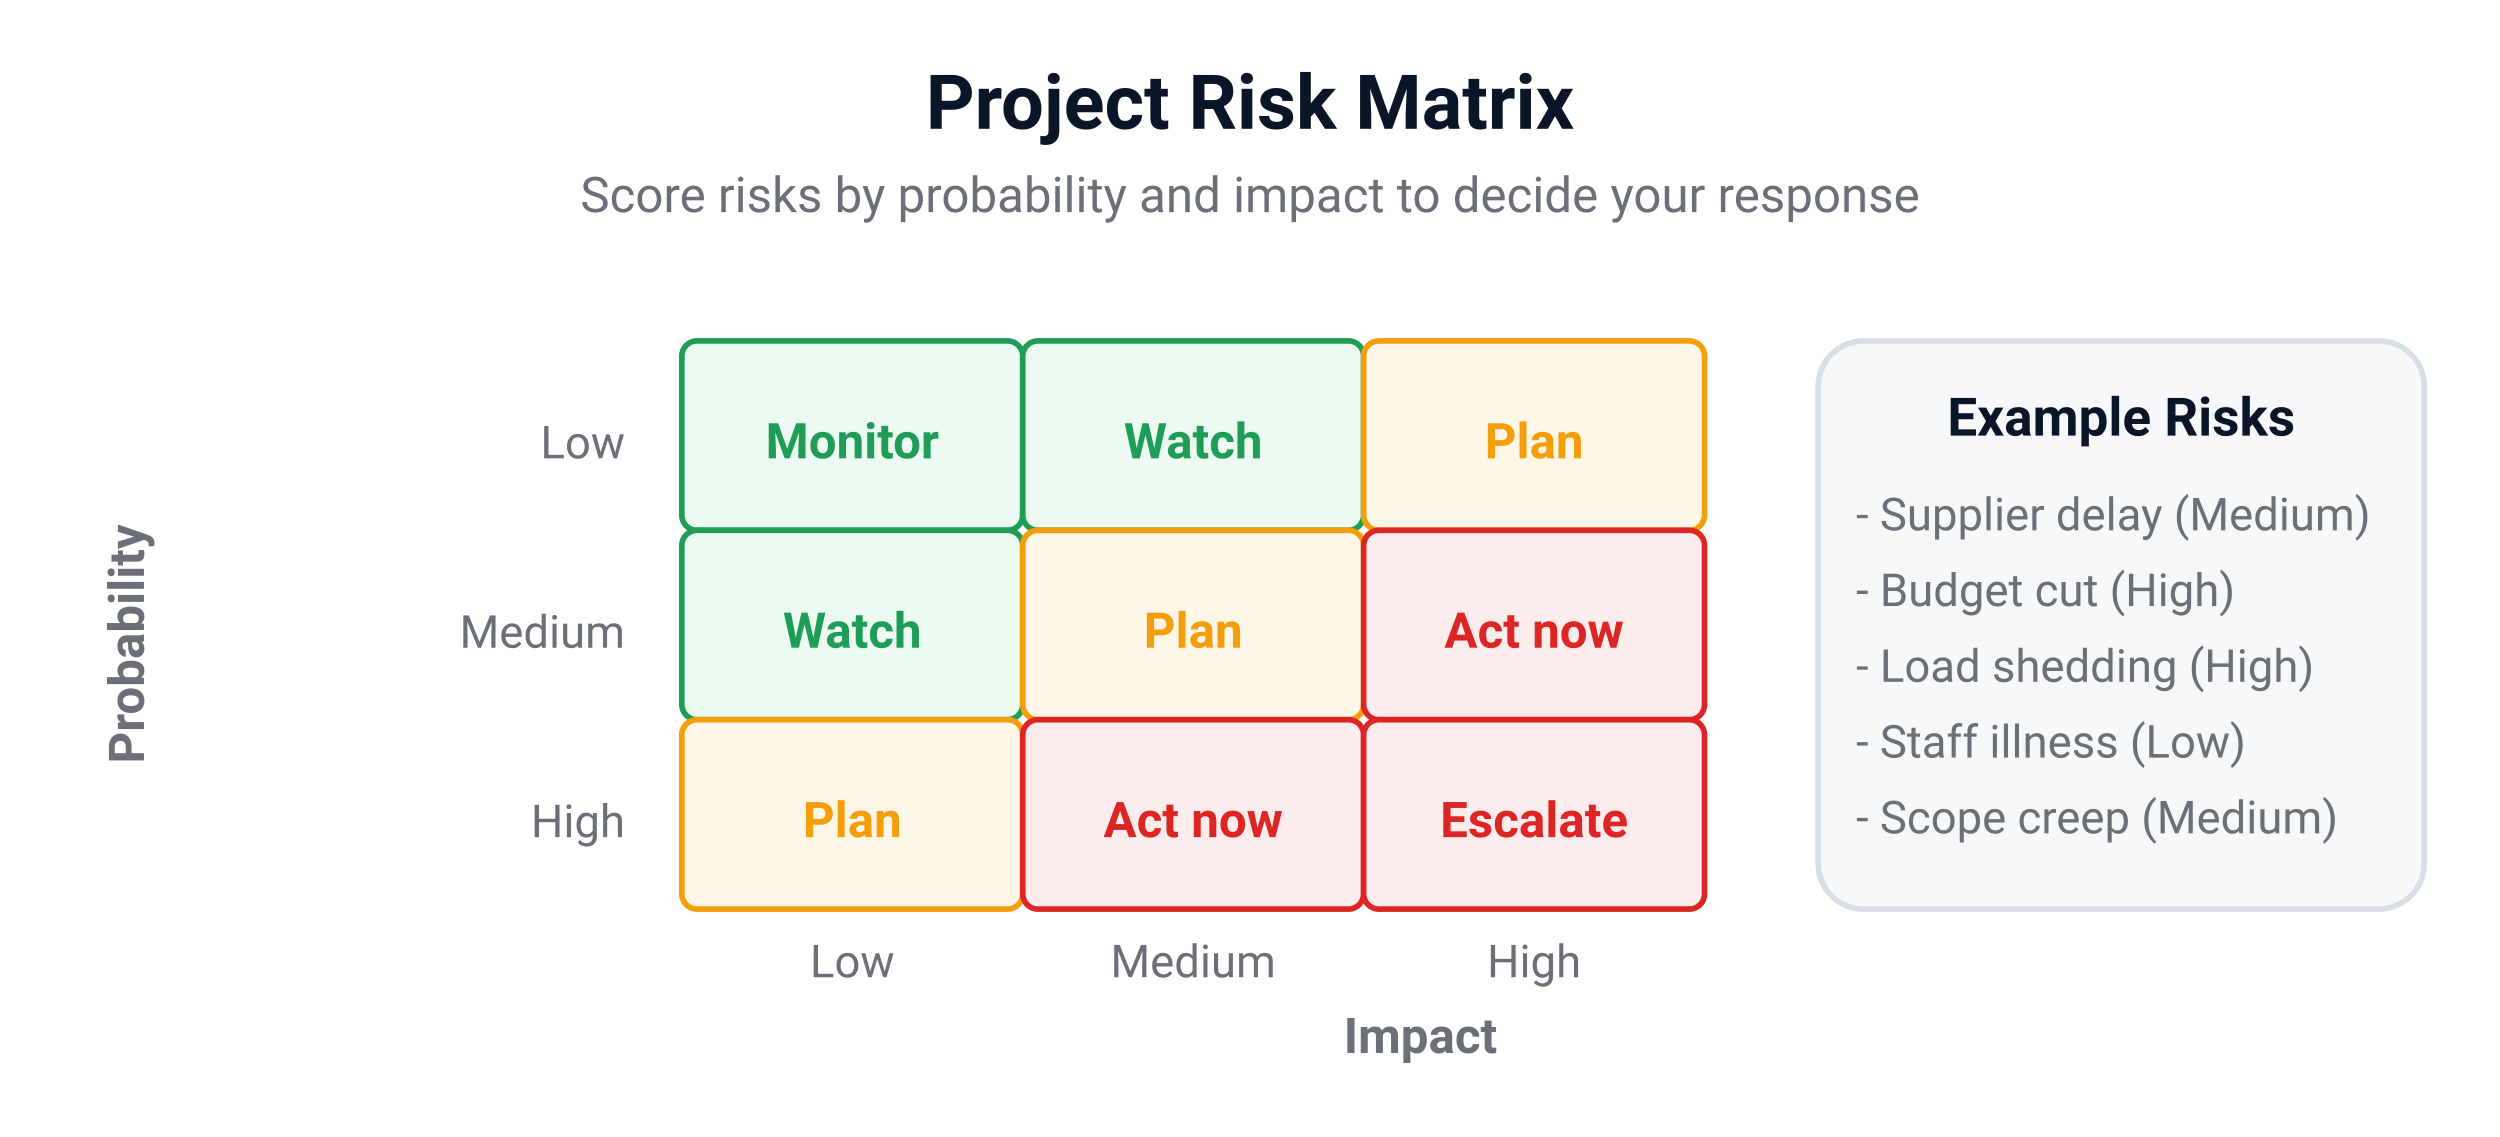
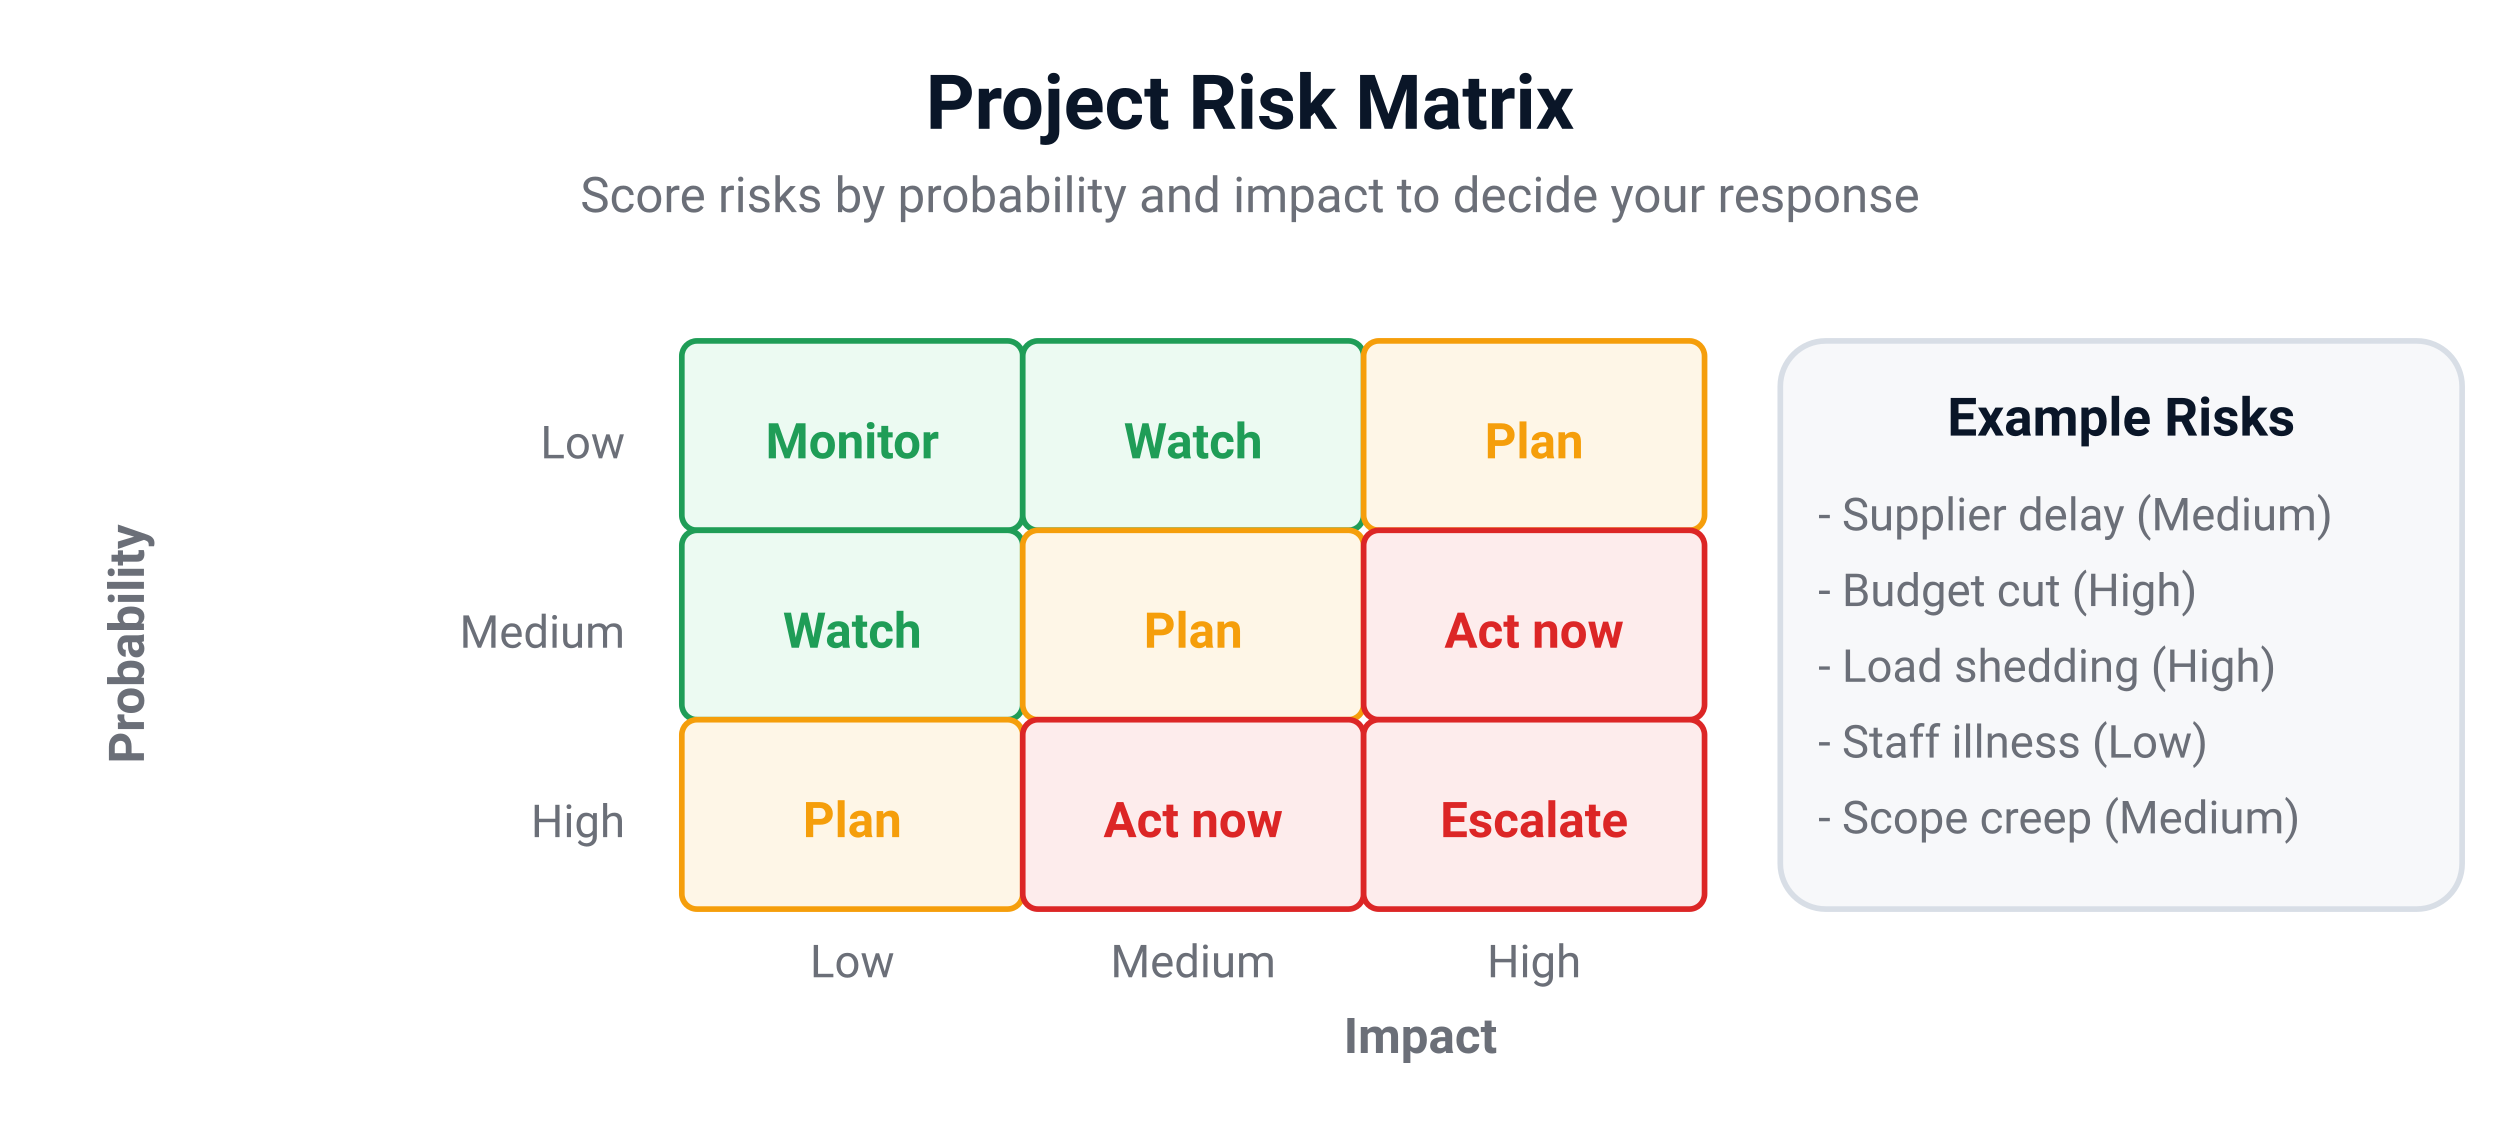
<svg xmlns="http://www.w3.org/2000/svg" viewBox="0 0 660 300" font-family="Segoe UI, Roboto, Helvetica, Arial, sans-serif" role="img" aria-label="Project risk matrix showing probability against impact, with green monitor, amber plan, and red act-now zones.">
  <text x="330" y="34" text-anchor="middle" font-size="20" font-weight="700" fill="#0a1628">Project Risk Matrix</text>
  <text x="330" y="56" text-anchor="middle" font-size="13" fill="#6b6f78">Score risks by probability and impact to decide your response</text>
  <text x="38" y="170" text-anchor="middle" font-size="13" font-weight="700" fill="#6b6f78" transform="rotate(-90 38 170)">Probability</text>
  <text x="375" y="278" text-anchor="middle" font-size="13" font-weight="700" fill="#6b6f78">Impact</text>
  <rect x="180" y="90" width="90" height="50" rx="4" fill="#ecfaf2" stroke="#1f9d57" stroke-width="1.5" />
  <text x="225" y="121" text-anchor="middle" font-size="13" font-weight="700" fill="#1f9d57">Monitor</text>
  <rect x="180" y="140" width="90" height="50" rx="4" fill="#ecfaf2" stroke="#1f9d57" stroke-width="1.5" />
  <text x="225" y="171" text-anchor="middle" font-size="13" font-weight="700" fill="#1f9d57">Watch</text>
  <rect x="180" y="190" width="90" height="50" rx="4" fill="#fef6e7" stroke="#f59e0b" stroke-width="1.5" />
  <text x="225" y="221" text-anchor="middle" font-size="13" font-weight="700" fill="#f59e0b">Plan</text>
  <rect x="270" y="90" width="90" height="50" rx="4" fill="#ecfaf2" stroke="#1f9d57" stroke-width="1.5" />
  <text x="315" y="121" text-anchor="middle" font-size="13" font-weight="700" fill="#1f9d57">Watch</text>
  <rect x="270" y="140" width="90" height="50" rx="4" fill="#fef6e7" stroke="#f59e0b" stroke-width="1.5" />
  <text x="315" y="171" text-anchor="middle" font-size="13" font-weight="700" fill="#f59e0b">Plan</text>
  <rect x="270" y="190" width="90" height="50" rx="4" fill="#fdecec" stroke="#dc2626" stroke-width="1.5" />
  <text x="315" y="221" text-anchor="middle" font-size="13" font-weight="700" fill="#dc2626">Act now</text>
  <rect x="360" y="90" width="90" height="50" rx="4" fill="#fef6e7" stroke="#f59e0b" stroke-width="1.5" />
  <text x="405" y="121" text-anchor="middle" font-size="13" font-weight="700" fill="#f59e0b">Plan</text>
  <rect x="360" y="140" width="90" height="50" rx="4" fill="#fdecec" stroke="#dc2626" stroke-width="1.5" />
  <text x="405" y="171" text-anchor="middle" font-size="13" font-weight="700" fill="#dc2626">Act now</text>
  <rect x="360" y="190" width="90" height="50" rx="4" fill="#fdecec" stroke="#dc2626" stroke-width="1.5" />
  <text x="405" y="221" text-anchor="middle" font-size="13" font-weight="700" fill="#dc2626">Escalate</text>
  <text x="165" y="121" text-anchor="end" font-size="12" fill="#6b6f78">Low</text>
  <text x="165" y="171" text-anchor="end" font-size="12" fill="#6b6f78">Medium</text>
  <text x="165" y="221" text-anchor="end" font-size="12" fill="#6b6f78">High</text>
  <text x="225" y="258" text-anchor="middle" font-size="12" fill="#6b6f78">Low</text>
  <text x="315" y="258" text-anchor="middle" font-size="12" fill="#6b6f78">Medium</text>
  <text x="405" y="258" text-anchor="middle" font-size="12" fill="#6b6f78">High</text>
  <g>
-     <rect x="480" y="90" width="160" height="150" rx="12" fill="#f7f8fa" stroke="#d8dee6" stroke-width="1.5" />
+     <rect x="470" y="90" width="180" height="150" rx="12" fill="#f7f8fa" stroke="#d8dee6" stroke-width="1.5" />
    <text x="560" y="115" text-anchor="middle" font-size="14" font-weight="700" fill="#0a1628">Example Risks</text>
-     <text x="490" y="140" text-anchor="start" font-size="12" fill="#6b6f78">- Supplier delay (Medium)</text>
-     <text x="490" y="160" text-anchor="start" font-size="12" fill="#6b6f78">- Budget cut (High)</text>
-     <text x="490" y="180" text-anchor="start" font-size="12" fill="#6b6f78">- Load shedding (High)</text>
-     <text x="490" y="200" text-anchor="start" font-size="12" fill="#6b6f78">- Staff illness (Low)</text>
-     <text x="490" y="220" text-anchor="start" font-size="12" fill="#6b6f78">- Scope creep (Medium)</text>
+     <text x="480" y="140" text-anchor="start" font-size="12" fill="#6b6f78">- Supplier delay (Medium)</text>
+     <text x="480" y="160" text-anchor="start" font-size="12" fill="#6b6f78">- Budget cut (High)</text>
+     <text x="480" y="180" text-anchor="start" font-size="12" fill="#6b6f78">- Load shedding (High)</text>
+     <text x="480" y="200" text-anchor="start" font-size="12" fill="#6b6f78">- Staff illness (Low)</text>
+     <text x="480" y="220" text-anchor="start" font-size="12" fill="#6b6f78">- Scope creep (Medium)</text>
  </g>
</svg>
